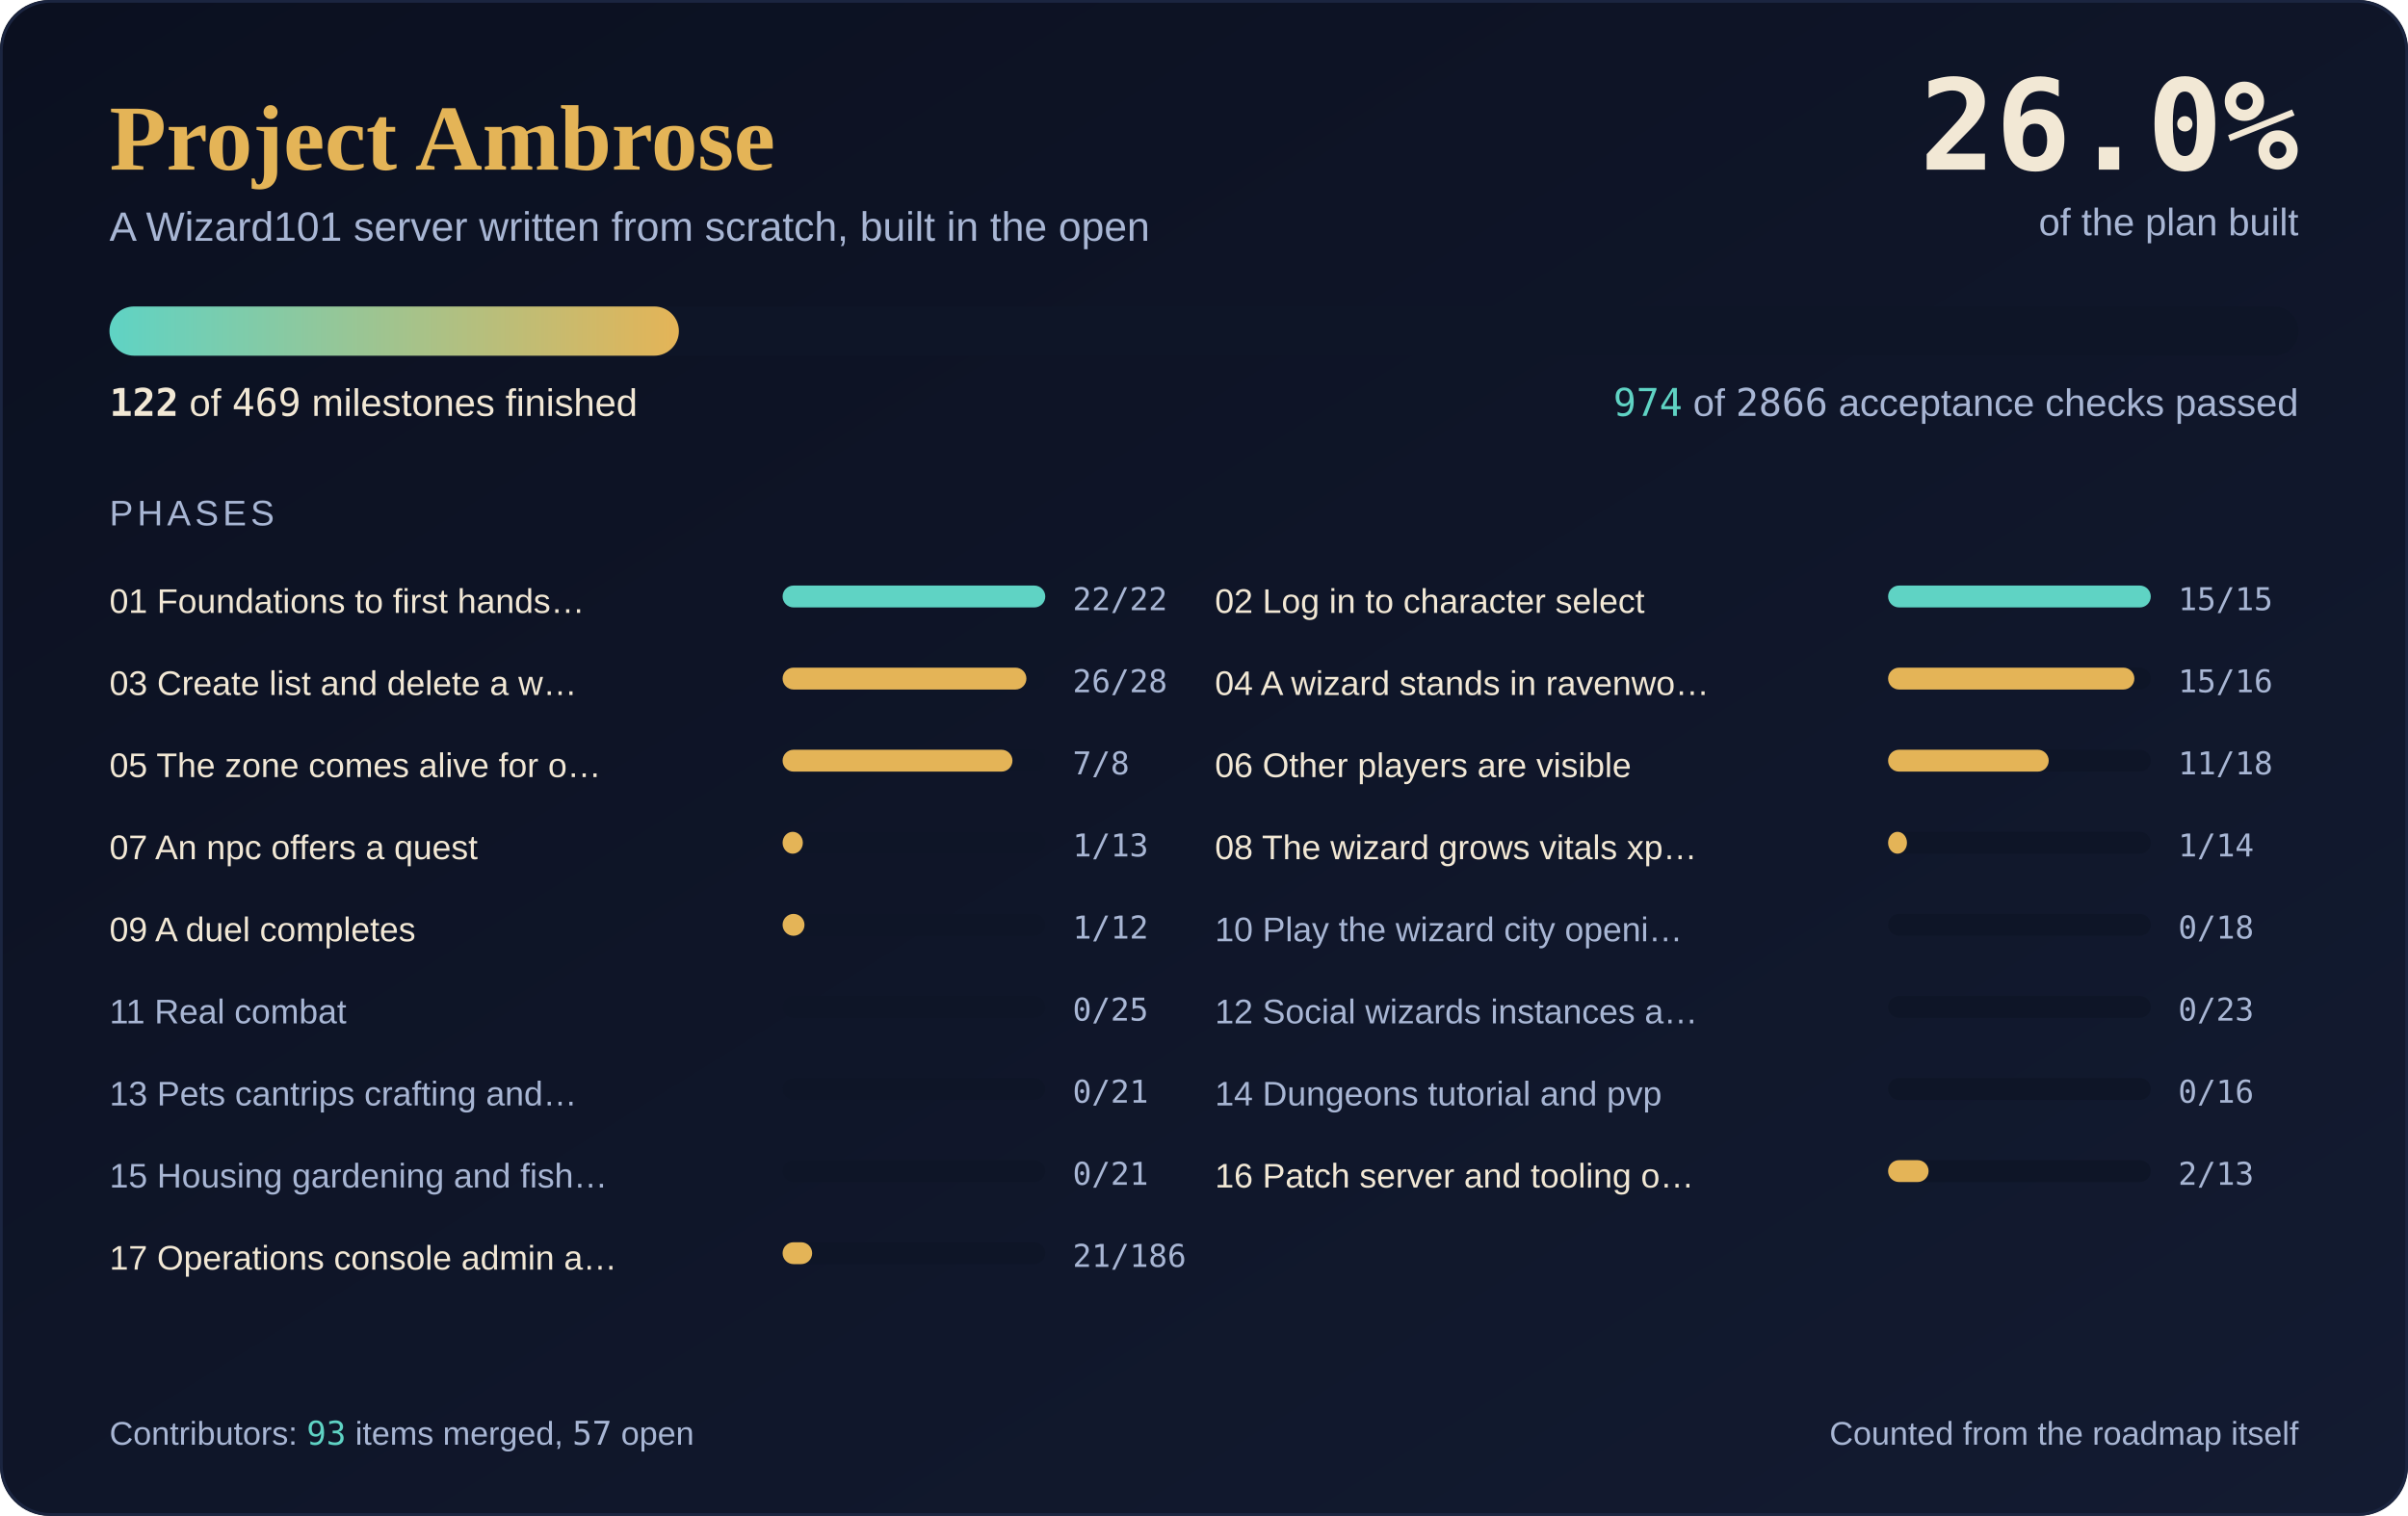
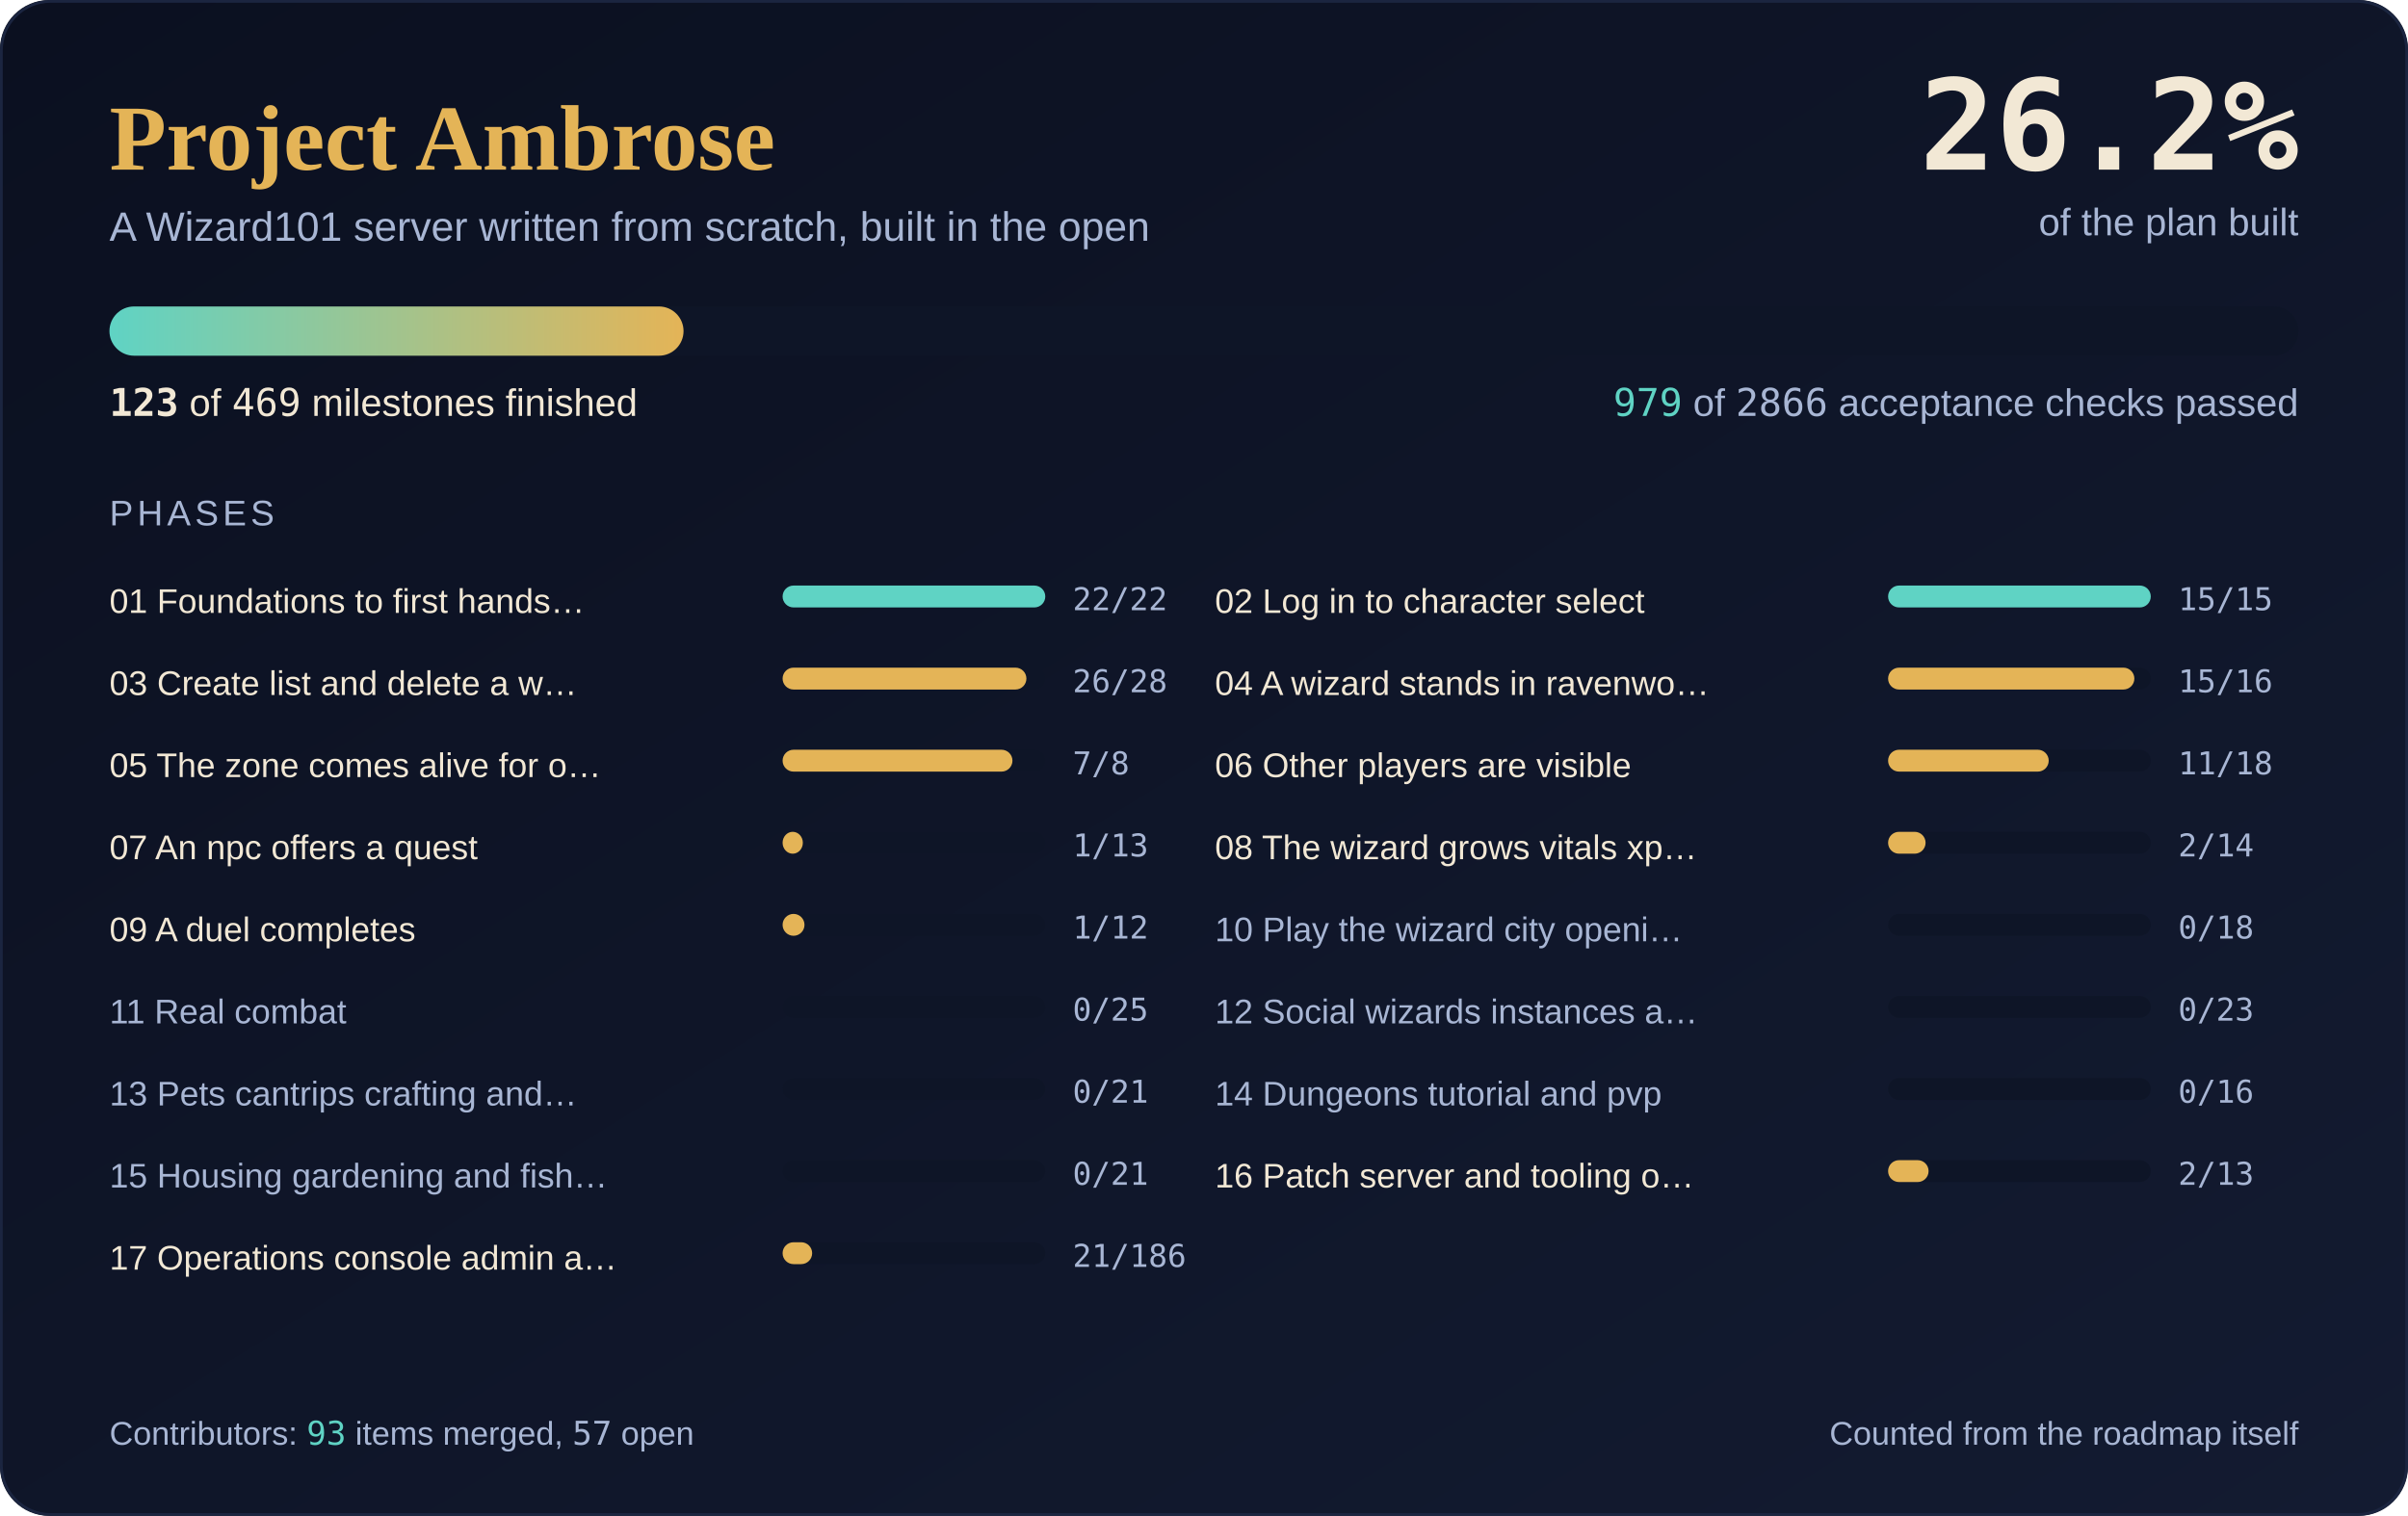
- <svg xmlns="http://www.w3.org/2000/svg" width="880" height="554" viewBox="0 0 880 554" role="img" aria-label="Project Ambrose progress: 122 of 469 milestones complete, 26.0 percent">
+ <svg xmlns="http://www.w3.org/2000/svg" width="880" height="554" viewBox="0 0 880 554" role="img" aria-label="Project Ambrose progress: 123 of 469 milestones complete, 26.2 percent">
  <defs>
    <linearGradient id="sky" x1="0" y1="0" x2="1" y2="1">
      <stop offset="0" stop-color="#0B1020" />
      <stop offset="1" stop-color="#131B31" />
    </linearGradient>
    <linearGradient id="fill" x1="0" y1="0" x2="1" y2="0">
      <stop offset="0" stop-color="#5FD3C4" />
      <stop offset="1" stop-color="#E4B457" />
    </linearGradient>
  </defs>
  <rect width="880" height="554" rx="18" fill="url(#sky)" />
  <rect x="0.5" y="0.5" width="879" height="553" rx="18" fill="none" stroke="#1B2540" />
  <text x="40" y="62" font-family="'Cormorant Garamond', Georgia, 'Times New Roman', serif" font-size="34" font-weight="600" fill="#E4B457">Project Ambrose</text>
  <text x="40" y="88" font-family="Karla, 'Segoe UI', 'Helvetica Neue', Arial, sans-serif" font-size="15" fill="#A8B6D4">A Wizard101 server written from scratch, built in the open</text>
-   <text x="840" y="62" text-anchor="end" font-family="'JetBrains Mono', Consolas, 'DejaVu Sans Mono', monospace" font-size="46" font-weight="700" fill="#F2E8D5">26.0%</text>
+   <text x="840" y="62" text-anchor="end" font-family="'JetBrains Mono', Consolas, 'DejaVu Sans Mono', monospace" font-size="46" font-weight="700" fill="#F2E8D5">26.2%</text>
  <text x="840" y="86" text-anchor="end" font-family="Karla, 'Segoe UI', 'Helvetica Neue', Arial, sans-serif" font-size="14" fill="#A8B6D4">of the plan built</text>
  <rect x="40" y="112" width="800" height="18" rx="9.0" fill="#0E1527" />
-   <rect x="40" y="112" width="208.1" height="18" rx="9.0" fill="url(#fill)" />
+   <rect x="40" y="112" width="209.8" height="18" rx="9.0" fill="url(#fill)" />
  <text x="40" y="152" font-family="Karla, 'Segoe UI', 'Helvetica Neue', Arial, sans-serif" font-size="14" fill="#F2E8D5">
-     <tspan font-family="'JetBrains Mono', Consolas, 'DejaVu Sans Mono', monospace" font-weight="700">122</tspan> of <tspan font-family="'JetBrains Mono', Consolas, 'DejaVu Sans Mono', monospace">469</tspan> milestones finished</text>
+     <tspan font-family="'JetBrains Mono', Consolas, 'DejaVu Sans Mono', monospace" font-weight="700">123</tspan> of <tspan font-family="'JetBrains Mono', Consolas, 'DejaVu Sans Mono', monospace">469</tspan> milestones finished</text>
  <text x="840" y="152" text-anchor="end" font-family="Karla, 'Segoe UI', 'Helvetica Neue', Arial, sans-serif" font-size="14" fill="#A8B6D4">
-     <tspan font-family="'JetBrains Mono', Consolas, 'DejaVu Sans Mono', monospace" fill="#5FD3C4">974</tspan> of <tspan font-family="'JetBrains Mono', Consolas, 'DejaVu Sans Mono', monospace">2866</tspan> acceptance checks passed</text>
+     <tspan font-family="'JetBrains Mono', Consolas, 'DejaVu Sans Mono', monospace" fill="#5FD3C4">979</tspan> of <tspan font-family="'JetBrains Mono', Consolas, 'DejaVu Sans Mono', monospace">2866</tspan> acceptance checks passed</text>
  <text x="40" y="192" font-family="Karla, 'Segoe UI', 'Helvetica Neue', Arial, sans-serif" font-size="13" fill="#A8B6D4" letter-spacing="1.5">PHASES</text>
  <text x="40" y="224" font-family="Karla, 'Segoe UI', 'Helvetica Neue', Arial, sans-serif" font-size="12.5" fill="#F2E8D5">01 Foundations to first hands…</text>
  <rect x="286" y="214" width="96" height="8" rx="4.0" fill="#0E1527" />
  <rect x="286" y="214" width="96.0" height="8" rx="4.0" fill="#5FD3C4" />
  <text x="392" y="223" font-family="'JetBrains Mono', Consolas, 'DejaVu Sans Mono', monospace" font-size="11.5" fill="#A8B6D4">22/22</text>
  <text x="444" y="224" font-family="Karla, 'Segoe UI', 'Helvetica Neue', Arial, sans-serif" font-size="12.5" fill="#F2E8D5">02 Log in to character select</text>
  <rect x="690" y="214" width="96" height="8" rx="4.0" fill="#0E1527" />
  <rect x="690" y="214" width="96.0" height="8" rx="4.0" fill="#5FD3C4" />
  <text x="796" y="223" font-family="'JetBrains Mono', Consolas, 'DejaVu Sans Mono', monospace" font-size="11.5" fill="#A8B6D4">15/15</text>
  <text x="40" y="254" font-family="Karla, 'Segoe UI', 'Helvetica Neue', Arial, sans-serif" font-size="12.5" fill="#F2E8D5">03 Create list and delete a w…</text>
  <rect x="286" y="244" width="96" height="8" rx="4.0" fill="#0E1527" />
  <rect x="286" y="244" width="89.1" height="8" rx="4.0" fill="#E4B457" />
  <text x="392" y="253" font-family="'JetBrains Mono', Consolas, 'DejaVu Sans Mono', monospace" font-size="11.5" fill="#A8B6D4">26/28</text>
  <text x="444" y="254" font-family="Karla, 'Segoe UI', 'Helvetica Neue', Arial, sans-serif" font-size="12.5" fill="#F2E8D5">04 A wizard stands in ravenwo…</text>
  <rect x="690" y="244" width="96" height="8" rx="4.0" fill="#0E1527" />
  <rect x="690" y="244" width="90.0" height="8" rx="4.0" fill="#E4B457" />
  <text x="796" y="253" font-family="'JetBrains Mono', Consolas, 'DejaVu Sans Mono', monospace" font-size="11.5" fill="#A8B6D4">15/16</text>
  <text x="40" y="284" font-family="Karla, 'Segoe UI', 'Helvetica Neue', Arial, sans-serif" font-size="12.5" fill="#F2E8D5">05 The zone comes alive for o…</text>
  <rect x="286" y="274" width="96" height="8" rx="4.0" fill="#0E1527" />
  <rect x="286" y="274" width="84.0" height="8" rx="4.0" fill="#E4B457" />
  <text x="392" y="283" font-family="'JetBrains Mono', Consolas, 'DejaVu Sans Mono', monospace" font-size="11.5" fill="#A8B6D4">7/8</text>
  <text x="444" y="284" font-family="Karla, 'Segoe UI', 'Helvetica Neue', Arial, sans-serif" font-size="12.5" fill="#F2E8D5">06 Other players are visible</text>
  <rect x="690" y="274" width="96" height="8" rx="4.0" fill="#0E1527" />
  <rect x="690" y="274" width="58.7" height="8" rx="4.0" fill="#E4B457" />
  <text x="796" y="283" font-family="'JetBrains Mono', Consolas, 'DejaVu Sans Mono', monospace" font-size="11.5" fill="#A8B6D4">11/18</text>
  <text x="40" y="314" font-family="Karla, 'Segoe UI', 'Helvetica Neue', Arial, sans-serif" font-size="12.5" fill="#F2E8D5">07 An npc offers a quest</text>
  <rect x="286" y="304" width="96" height="8" rx="4.0" fill="#0E1527" />
  <rect x="286" y="304" width="7.4" height="8" rx="4.0" fill="#E4B457" />
  <text x="392" y="313" font-family="'JetBrains Mono', Consolas, 'DejaVu Sans Mono', monospace" font-size="11.5" fill="#A8B6D4">1/13</text>
  <text x="444" y="314" font-family="Karla, 'Segoe UI', 'Helvetica Neue', Arial, sans-serif" font-size="12.5" fill="#F2E8D5">08 The wizard grows vitals xp…</text>
  <rect x="690" y="304" width="96" height="8" rx="4.0" fill="#0E1527" />
-   <rect x="690" y="304" width="6.9" height="8" rx="4.0" fill="#E4B457" />
-   <text x="796" y="313" font-family="'JetBrains Mono', Consolas, 'DejaVu Sans Mono', monospace" font-size="11.5" fill="#A8B6D4">1/14</text>
+   <rect x="690" y="304" width="13.7" height="8" rx="4.0" fill="#E4B457" />
+   <text x="796" y="313" font-family="'JetBrains Mono', Consolas, 'DejaVu Sans Mono', monospace" font-size="11.5" fill="#A8B6D4">2/14</text>
  <text x="40" y="344" font-family="Karla, 'Segoe UI', 'Helvetica Neue', Arial, sans-serif" font-size="12.5" fill="#F2E8D5">09 A duel completes</text>
  <rect x="286" y="334" width="96" height="8" rx="4.0" fill="#0E1527" />
  <rect x="286" y="334" width="8.0" height="8" rx="4.0" fill="#E4B457" />
  <text x="392" y="343" font-family="'JetBrains Mono', Consolas, 'DejaVu Sans Mono', monospace" font-size="11.5" fill="#A8B6D4">1/12</text>
  <text x="444" y="344" font-family="Karla, 'Segoe UI', 'Helvetica Neue', Arial, sans-serif" font-size="12.5" fill="#A8B6D4">10 Play the wizard city openi…</text>
  <rect x="690" y="334" width="96" height="8" rx="4.0" fill="#0E1527" />
  <text x="796" y="343" font-family="'JetBrains Mono', Consolas, 'DejaVu Sans Mono', monospace" font-size="11.5" fill="#A8B6D4">0/18</text>
  <text x="40" y="374" font-family="Karla, 'Segoe UI', 'Helvetica Neue', Arial, sans-serif" font-size="12.5" fill="#A8B6D4">11 Real combat</text>
  <rect x="286" y="364" width="96" height="8" rx="4.0" fill="#0E1527" />
  <text x="392" y="373" font-family="'JetBrains Mono', Consolas, 'DejaVu Sans Mono', monospace" font-size="11.5" fill="#A8B6D4">0/25</text>
  <text x="444" y="374" font-family="Karla, 'Segoe UI', 'Helvetica Neue', Arial, sans-serif" font-size="12.5" fill="#A8B6D4">12 Social wizards instances a…</text>
  <rect x="690" y="364" width="96" height="8" rx="4.0" fill="#0E1527" />
  <text x="796" y="373" font-family="'JetBrains Mono', Consolas, 'DejaVu Sans Mono', monospace" font-size="11.5" fill="#A8B6D4">0/23</text>
  <text x="40" y="404" font-family="Karla, 'Segoe UI', 'Helvetica Neue', Arial, sans-serif" font-size="12.5" fill="#A8B6D4">13 Pets cantrips crafting and…</text>
  <rect x="286" y="394" width="96" height="8" rx="4.0" fill="#0E1527" />
  <text x="392" y="403" font-family="'JetBrains Mono', Consolas, 'DejaVu Sans Mono', monospace" font-size="11.5" fill="#A8B6D4">0/21</text>
  <text x="444" y="404" font-family="Karla, 'Segoe UI', 'Helvetica Neue', Arial, sans-serif" font-size="12.5" fill="#A8B6D4">14 Dungeons tutorial and pvp</text>
  <rect x="690" y="394" width="96" height="8" rx="4.0" fill="#0E1527" />
  <text x="796" y="403" font-family="'JetBrains Mono', Consolas, 'DejaVu Sans Mono', monospace" font-size="11.5" fill="#A8B6D4">0/16</text>
  <text x="40" y="434" font-family="Karla, 'Segoe UI', 'Helvetica Neue', Arial, sans-serif" font-size="12.5" fill="#A8B6D4">15 Housing gardening and fish…</text>
  <rect x="286" y="424" width="96" height="8" rx="4.0" fill="#0E1527" />
  <text x="392" y="433" font-family="'JetBrains Mono', Consolas, 'DejaVu Sans Mono', monospace" font-size="11.5" fill="#A8B6D4">0/21</text>
  <text x="444" y="434" font-family="Karla, 'Segoe UI', 'Helvetica Neue', Arial, sans-serif" font-size="12.5" fill="#F2E8D5">16 Patch server and tooling o…</text>
  <rect x="690" y="424" width="96" height="8" rx="4.0" fill="#0E1527" />
  <rect x="690" y="424" width="14.8" height="8" rx="4.0" fill="#E4B457" />
  <text x="796" y="433" font-family="'JetBrains Mono', Consolas, 'DejaVu Sans Mono', monospace" font-size="11.5" fill="#A8B6D4">2/13</text>
  <text x="40" y="464" font-family="Karla, 'Segoe UI', 'Helvetica Neue', Arial, sans-serif" font-size="12.5" fill="#F2E8D5">17 Operations console admin a…</text>
  <rect x="286" y="454" width="96" height="8" rx="4.0" fill="#0E1527" />
  <rect x="286" y="454" width="10.8" height="8" rx="4.0" fill="#E4B457" />
  <text x="392" y="463" font-family="'JetBrains Mono', Consolas, 'DejaVu Sans Mono', monospace" font-size="11.5" fill="#A8B6D4">21/186</text>
  <text x="40" y="528" font-family="Karla, 'Segoe UI', 'Helvetica Neue', Arial, sans-serif" font-size="12" fill="#A8B6D4">Contributors: <tspan font-family="'JetBrains Mono', Consolas, 'DejaVu Sans Mono', monospace" fill="#5FD3C4">93</tspan> items merged, <tspan font-family="'JetBrains Mono', Consolas, 'DejaVu Sans Mono', monospace">57</tspan> open</text>
  <text x="840" y="528" text-anchor="end" font-family="Karla, 'Segoe UI', 'Helvetica Neue', Arial, sans-serif" font-size="12" fill="#A8B6D4">Counted from the roadmap itself</text>
</svg>
